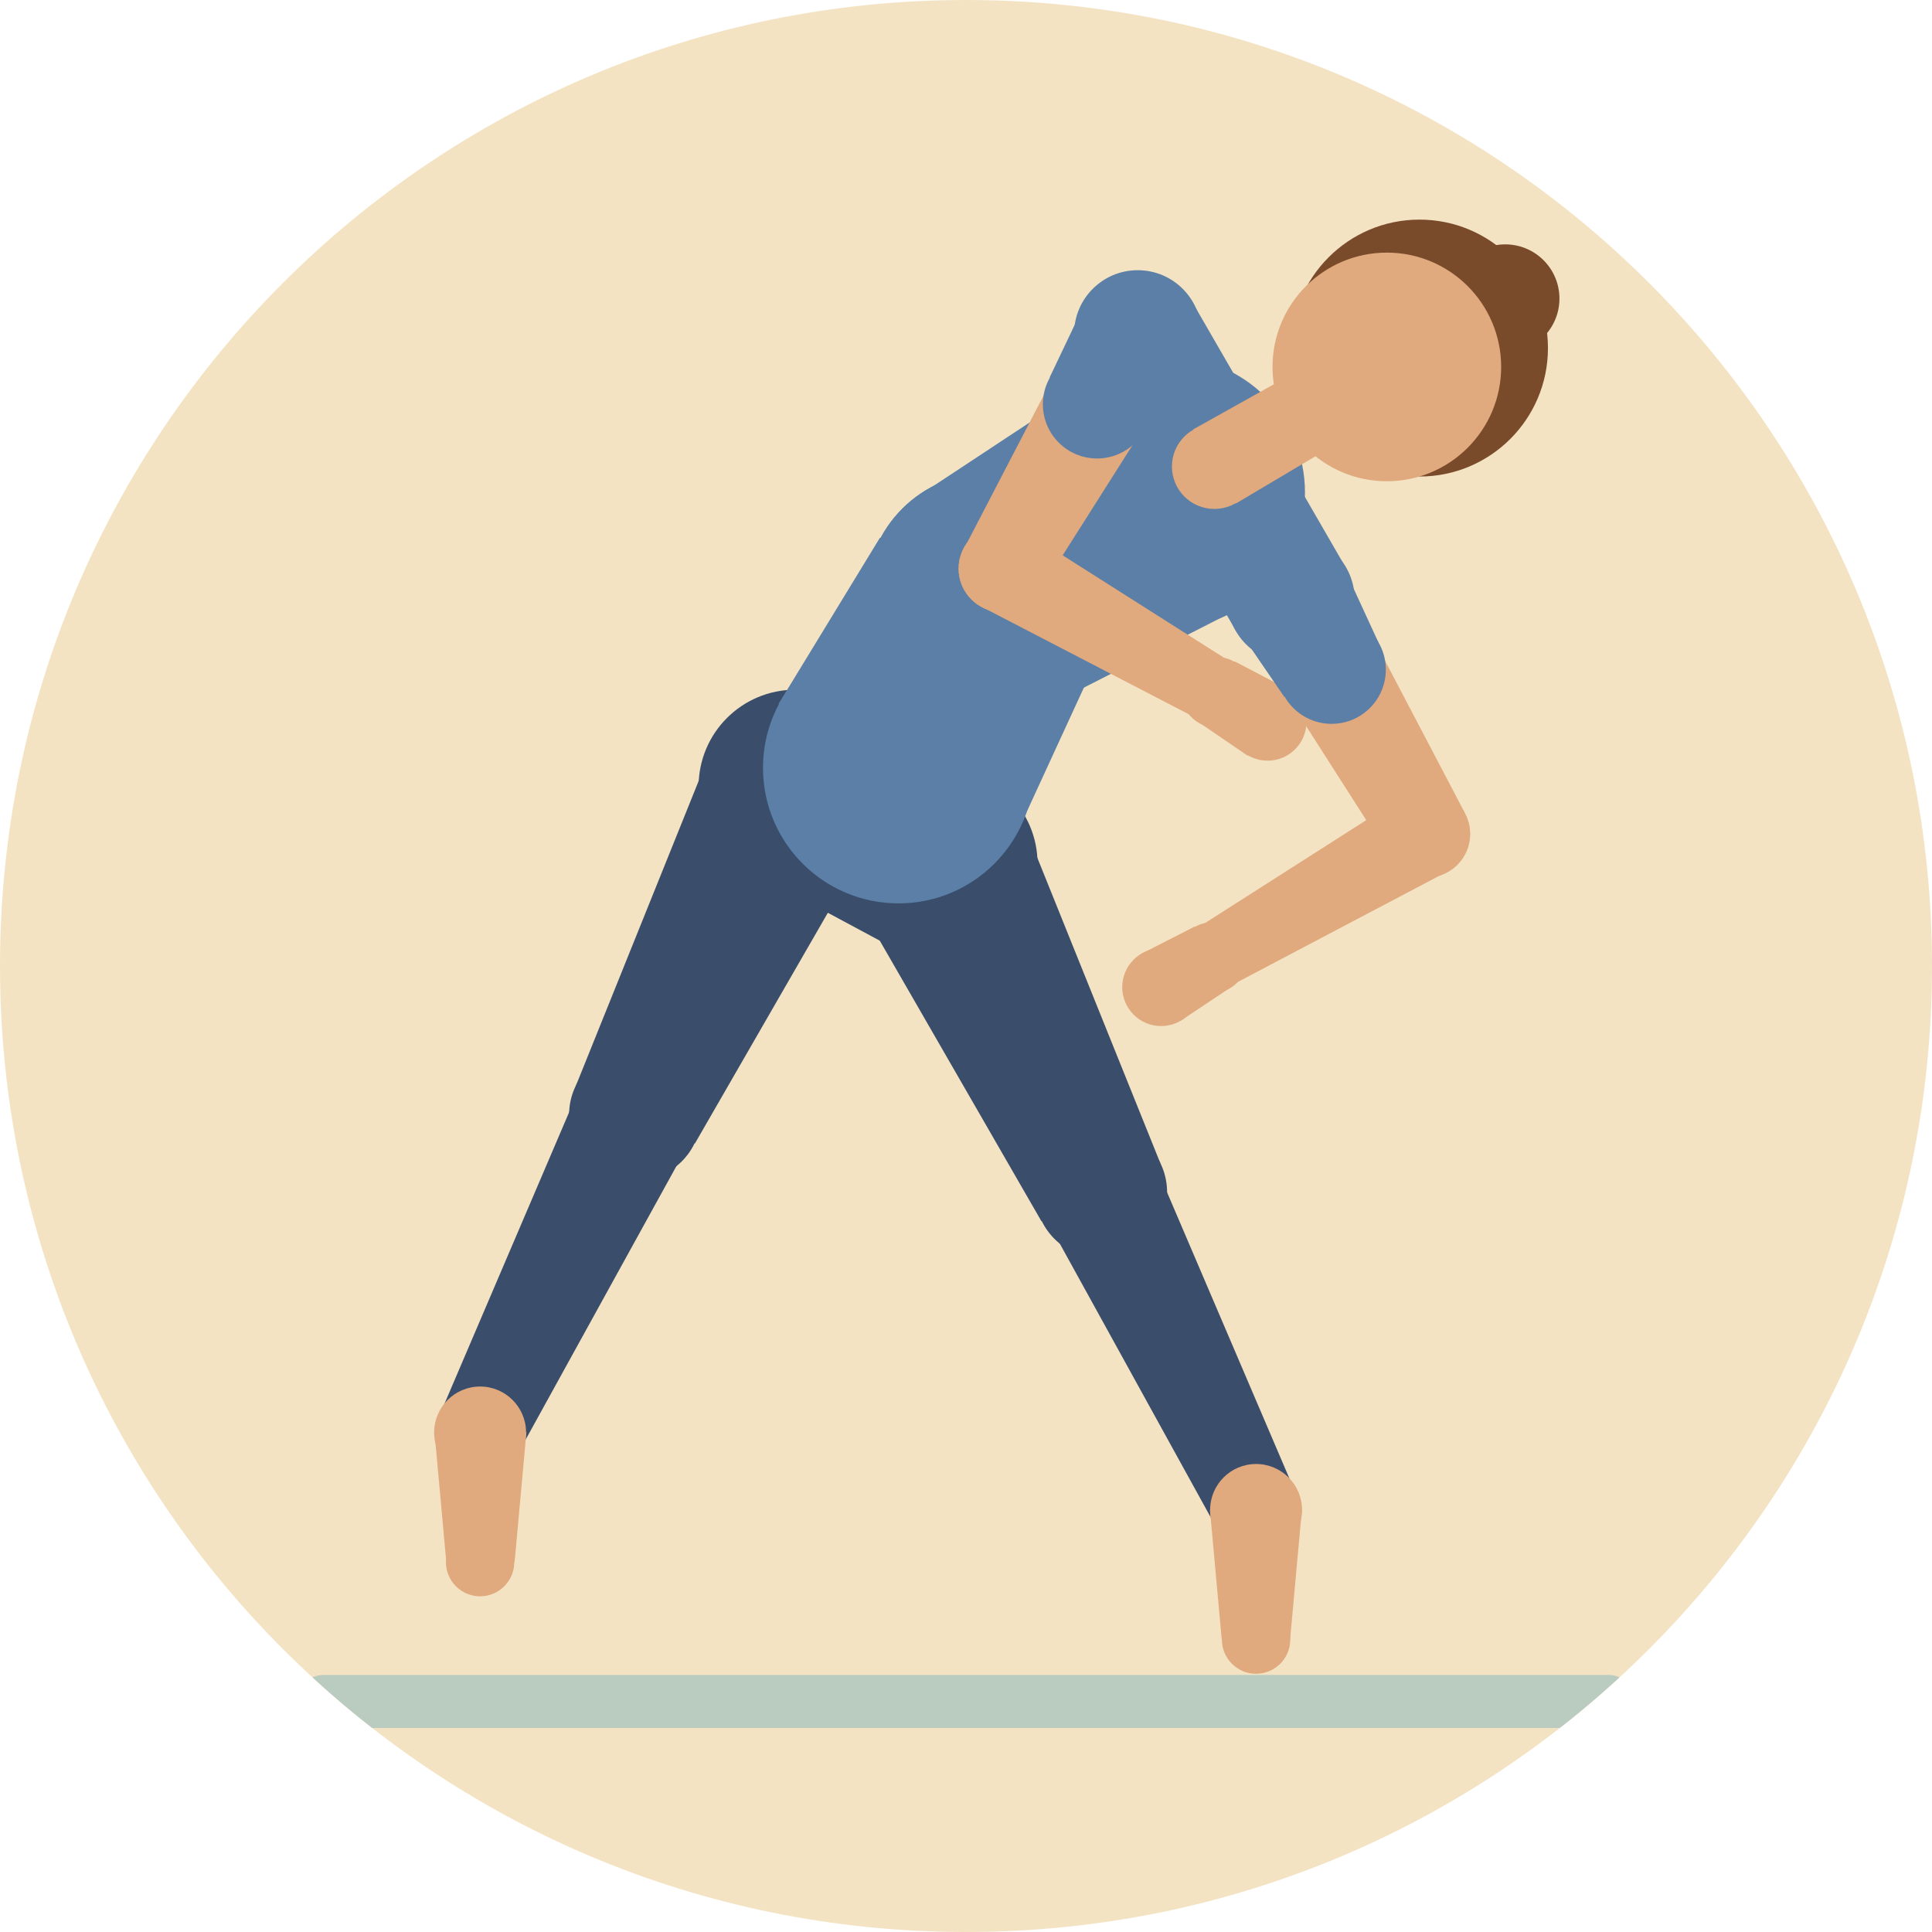
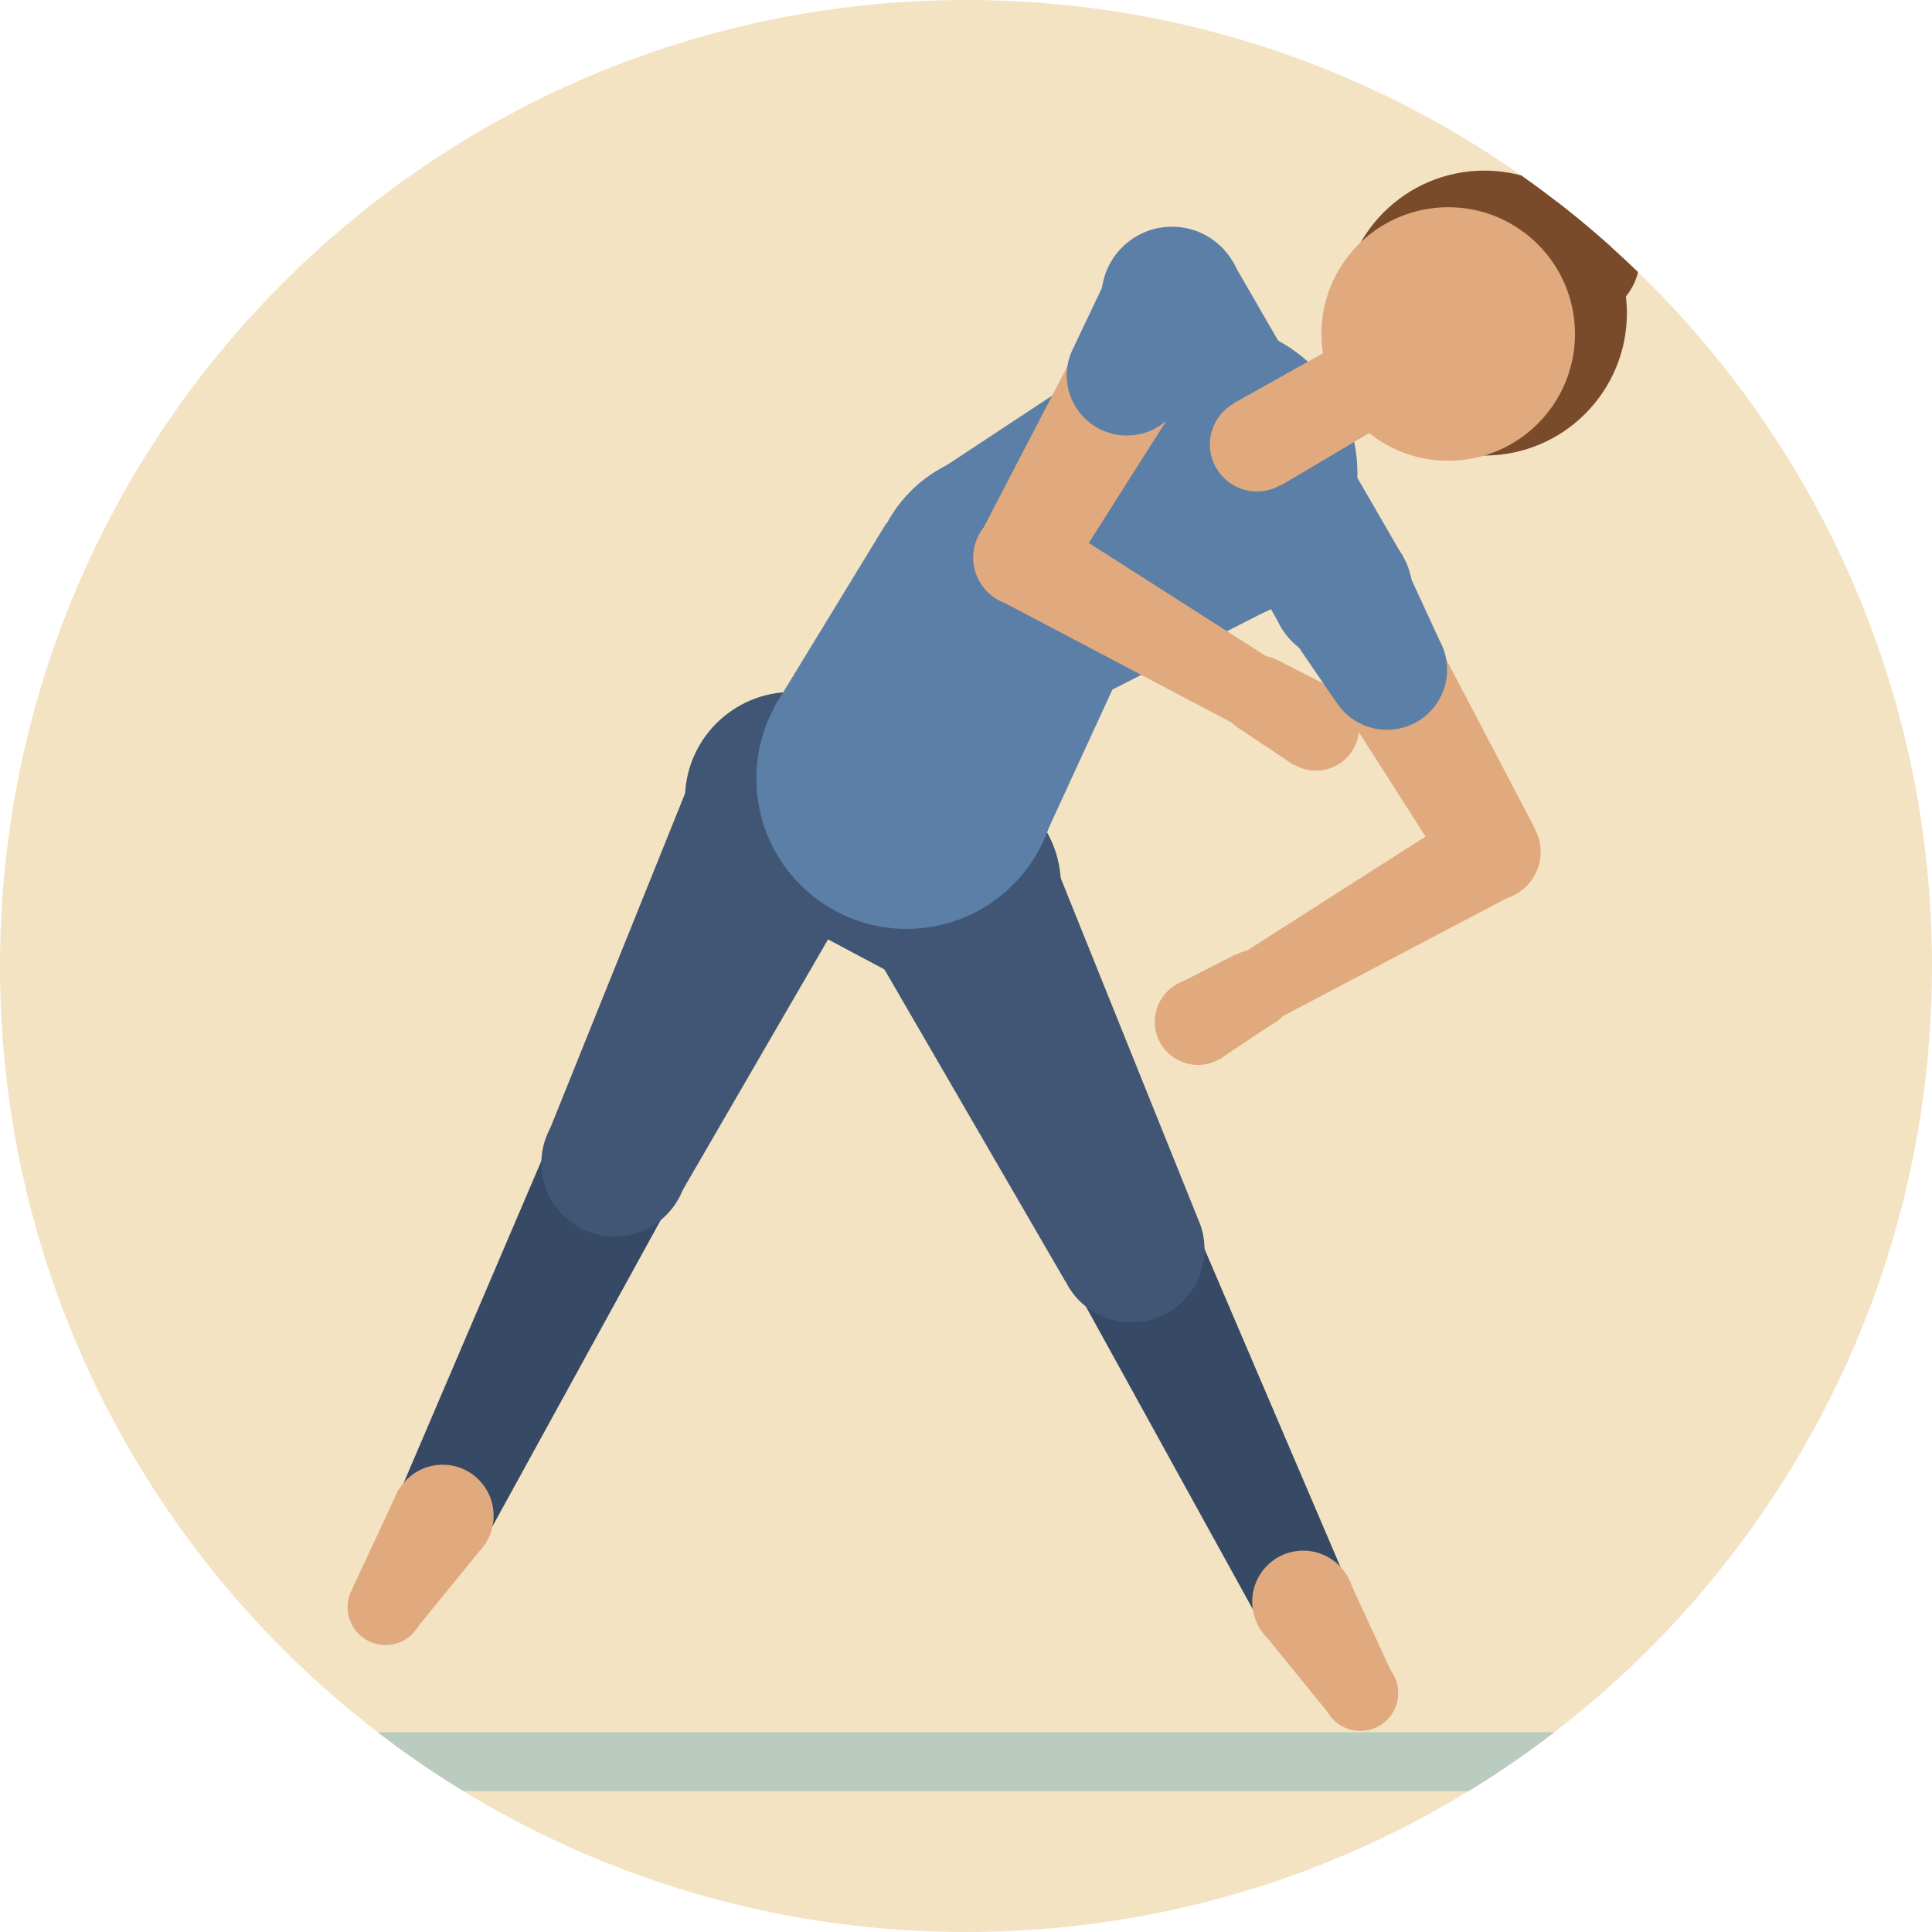
<svg xmlns="http://www.w3.org/2000/svg" viewBox="0 0 200 200" width="400" height="400" role="img" aria-label="Figure facing forward in a wide stance with hands on hips and the torso leaning over to one side.">
  <circle cx="100" cy="100" r="100" fill="#F3E3C3" />
  <clipPath id="czsphyd">
    <circle cx="100" cy="100" r="100" />
  </clipPath>
  <g clip-path="url(#czsphyd)">
-     <g transform="translate(100.0 174.0) scale(1.220)">
-       <rect x="-56.729" y="-0.5" width="113.458" height="4.5" rx="2.2" fill="#B9CCBF" />
+     <g transform="translate(100.0 180.0) scale(1.353)">
+       <rect x="-57.915" y="-0.5" width="115.829" height="4.5" rx="2.2" fill="#B9CCBF" />
      <g>
-         <g fill="#3A4E6B">
-           <path d="M-32.8 -50.3 L-44.6 -22.7 L-37.9 -19.5 L-23.4 -45.8Z" />
-           <circle cx="-28.078" cy="-48.036" r="5.2" />
-           <circle cx="-41.229" cy="-21.073" r="3.7" />
+         <g fill="#364A66">
+           <path d="M-31.6 -46.3 L-43.4 -18.7 L-36.7 -15.4 L-22.2 -41.8Z" />
+           <circle cx="-26.892" cy="-44.033" r="5.2" />
+           <circle cx="-40.043" cy="-17.069" r="3.7" />
        </g>
-         <g fill="#3A4E6B">
-           <path d="M-21.5 -79.3 L-33.1 -50.5 L-23.0 -45.6 L-7.5 -72.5Z" />
-           <circle cx="-14.488" cy="-75.899" r="7.8" />
-           <circle cx="-28.078" cy="-48.036" r="5.6" />
+         <g fill="#405674">
+           <path d="M-20.3 -75.3 L-31.9 -46.5 L-21.9 -41.6 L-6.3 -68.5Z" />
+           <circle cx="-13.302" cy="-71.895" r="7.8" />
+           <circle cx="-26.892" cy="-44.033" r="5.6" />
        </g>
        <g fill="#E0A97E">
-           <path d="M-45.1 -21.1 L-44.1 -10.1 L-38.3 -10.1 L-37.3 -21.1Z" />
-           <circle cx="-41.229" cy="-21.073" r="3.9" />
-           <circle cx="-41.229" cy="-10.073" r="2.9" />
+           <path d="M-43.4 -19.1 L-46.9 -11.6 L-42.0 -8.5 L-36.7 -15.0Z" />
+           <circle cx="-40.043" cy="-17.069" r="3.9" />
+           <circle cx="-44.415" cy="-10.073" r="2.9" />
        </g>
      </g>
      <g>
-         <g fill="#3A4E6B">
-           <path d="M6.8 -39.2 L21.3 -12.9 L27.9 -16.1 L16.1 -43.7Z" />
-           <circle cx="11.463" cy="-41.464" r="5.2" />
-           <circle cx="24.614" cy="-14.5" r="3.7" />
+         <g fill="#364A66">
+           <path d="M8.0 -35.2 L22.5 -8.9 L29.1 -12.1 L17.3 -39.7Z" />
+           <circle cx="12.649" cy="-37.46" r="5.2" />
+           <circle cx="25.8" cy="-10.496" r="3.7" />
        </g>
-         <g fill="#3A4E6B">
-           <path d="M-9.1 -65.9 L6.4 -39.0 L16.5 -43.9 L4.9 -72.7Z" />
-           <circle cx="-2.127" cy="-69.326" r="7.8" />
-           <circle cx="11.463" cy="-41.464" r="5.6" />
+         <g fill="#405674">
+           <path d="M-8.0 -61.9 L7.6 -35.0 L17.7 -39.9 L6.1 -68.7Z" />
+           <circle cx="-0.941" cy="-65.323" r="7.8" />
+           <circle cx="12.649" cy="-37.46" r="5.6" />
        </g>
        <g fill="#E0A97E">
-           <path d="M20.7 -14.5 L21.7 -3.5 L27.5 -3.5 L28.5 -14.5Z" />
-           <circle cx="24.614" cy="-14.5" r="3.9" />
-           <circle cx="24.614" cy="-3.5" r="2.9" />
+           <path d="M22.5 -8.4 L27.7 -2.0 L32.6 -5.0 L29.1 -12.6Z" />
+           <circle cx="25.8" cy="-10.496" r="3.9" />
+           <circle cx="30.171" cy="-3.5" r="2.9" />
        </g>
      </g>
      <g>
-         <g fill="#3A4E6B">
-           <path d="M-18.3 -68.7 L-6.0 -62.1 L1.7 -76.6 L-10.6 -83.1Z" />
-           <circle cx="-14.488" cy="-75.899" r="8.2" />
-           <circle cx="-2.127" cy="-69.326" r="8.2" />
+         <g fill="#405674">
+           <path d="M-17.2 -64.7 L-4.8 -58.1 L2.9 -72.6 L-9.5 -79.1Z" />
+           <circle cx="-13.302" cy="-71.895" r="8.2" />
+           <circle cx="-0.941" cy="-65.323" r="8.2" />
        </g>
        <g fill="#5B7FA6">
-           <path d="M4.4 -72.1 L11.3 -87.1 L-7.3 -97.0 L-15.9 -82.9Z" />
-           <circle cx="-5.725" cy="-77.469" r="11.5" />
-           <circle cx="2.021" cy="-92.038" r="10.5" />
+           <path d="M5.6 -68.1 L12.5 -83.1 L-6.1 -93.0 L-14.7 -78.9Z" />
+           <circle cx="-4.54" cy="-73.465" r="11.5" />
+           <circle cx="3.207" cy="-88.034" r="10.5" />
        </g>
        <g fill="#5B7FA6">
-           <path d="M7.3 -82.9 L23.0 -90.9 L11.5 -110.8 L-3.2 -101.1Z" />
-           <circle cx="2.021" cy="-92.038" r="10.5" />
-           <circle cx="17.263" cy="-100.838" r="11.5" />
+           <path d="M8.5 -78.9 L24.2 -86.9 L12.7 -106.8 L-2.0 -97.1Z" />
+           <circle cx="3.207" cy="-88.034" r="10.5" />
+           <circle cx="18.449" cy="-96.834" r="11.5" />
        </g>
        <g fill="#5B7FA6">
-           <path d="M9.9 -111.6 L22.9 -89.1 L32.2 -94.5 L19.2 -117.0Z" />
-           <circle cx="14.573" cy="-114.296" r="5.4" />
-           <circle cx="27.573" cy="-91.779" r="5.4" />
+           <path d="M11.1 -107.6 L24.1 -85.1 L33.4 -90.5 L20.4 -113.0Z" />
+           <circle cx="15.759" cy="-110.292" r="5.4" />
+           <circle cx="28.759" cy="-87.776" r="5.4" />
        </g>
      </g>
      <g>
        <g fill="#E0A97E">
-           <path d="M10.5 -116.6 L-0.1 -96.2 L6.3 -92.5 L18.6 -111.9Z" />
-           <circle cx="14.573" cy="-114.296" r="4.7" />
-           <circle cx="3.073" cy="-94.377" r="3.7" />
+           <path d="M11.7 -112.6 L1.1 -92.2 L7.5 -88.5 L19.8 -107.9Z" />
+           <circle cx="15.759" cy="-110.292" r="4.7" />
+           <circle cx="4.259" cy="-90.374" r="3.7" />
        </g>
        <g fill="#5B7FA6">
-           <path d="M10.1 -116.9 L7.1 -110.6 L15.1 -106.0 L19.1 -111.7Z" />
-           <circle cx="14.573" cy="-114.296" r="5.2" />
-           <circle cx="11.123" cy="-108.32" r="4.6" />
+           <path d="M11.3 -112.9 L8.3 -106.6 L16.3 -102.0 L20.3 -107.7Z" />
+           <circle cx="15.759" cy="-110.292" r="5.2" />
+           <circle cx="12.309" cy="-104.317" r="4.6" />
        </g>
        <g fill="#E0A97E">
-           <path d="M1.2 -91.2 L19.9 -81.5 L22.7 -86.3 L4.9 -97.6Z" />
-           <circle cx="3.073" cy="-94.377" r="3.7" />
-           <circle cx="21.26" cy="-83.877" r="2.8" />
+           <path d="M2.4 -87.2 L21.0 -77.4 L23.8 -82.3 L6.1 -93.6Z" />
+           <circle cx="4.259" cy="-90.374" r="3.7" />
+           <circle cx="22.446" cy="-79.874" r="2.8" />
        </g>
        <g fill="#E0A97E">
-           <path d="M19.8 -81.3 L23.9 -78.5 L27.2 -84.2 L22.8 -86.5Z" />
-           <circle cx="21.26" cy="-83.877" r="3" />
-           <circle cx="25.59" cy="-81.377" r="3.3" />
+           <path d="M20.9 -77.3 L25.1 -74.5 L28.4 -80.2 L23.9 -82.5Z" />
+           <circle cx="22.446" cy="-79.874" r="3" />
+           <circle cx="26.776" cy="-77.374" r="3.3" />
        </g>
      </g>
      <g>
        <g fill="#E0A97E">
-           <path d="M23.5 -89.4 L35.9 -70.0 L42.3 -73.7 L31.6 -94.1Z" />
-           <circle cx="27.573" cy="-91.779" r="4.7" />
-           <circle cx="39.073" cy="-71.861" r="3.7" />
+           <path d="M24.7 -85.4 L37.1 -66.0 L43.5 -69.7 L32.8 -90.1Z" />
+           <circle cx="28.759" cy="-87.776" r="4.7" />
+           <circle cx="40.259" cy="-67.857" r="3.7" />
        </g>
        <g fill="#5B7FA6">
-           <path d="M23.1 -89.2 L27.0 -83.5 L35.0 -88.1 L32.1 -94.4Z" />
-           <circle cx="27.573" cy="-91.779" r="5.2" />
-           <circle cx="31.023" cy="-85.804" r="4.6" />
+           <path d="M24.3 -85.2 L28.2 -79.5 L36.2 -84.1 L33.3 -90.4Z" />
+           <circle cx="28.759" cy="-87.776" r="5.2" />
+           <circle cx="32.209" cy="-81.8" r="4.6" />
        </g>
        <g fill="#E0A97E">
-           <path d="M37.2 -75.1 L19.5 -63.8 L22.3 -58.9 L40.9 -68.7Z" />
-           <circle cx="39.073" cy="-71.861" r="3.7" />
-           <circle cx="20.887" cy="-61.361" r="2.8" />
+           <path d="M38.4 -71.1 L20.7 -59.8 L23.5 -54.9 L42.1 -64.7Z" />
+           <circle cx="40.259" cy="-67.857" r="3.7" />
+           <circle cx="22.073" cy="-57.357" r="2.8" />
        </g>
        <g fill="#E0A97E">
-           <path d="M19.4 -64.0 L14.9 -61.7 L18.2 -56.0 L22.4 -58.8Z" />
-           <circle cx="20.887" cy="-61.361" r="3" />
-           <circle cx="16.557" cy="-58.861" r="3.3" />
+           <path d="M20.6 -60.0 L16.1 -57.7 L19.4 -52.0 L23.6 -54.8Z" />
+           <circle cx="22.073" cy="-57.357" r="3" />
+           <circle cx="17.743" cy="-54.857" r="3.3" />
        </g>
      </g>
      <g>
        <g fill="#E0A97E">
-           <path d="M22.9 -99.9 L37.9 -108.8 L34.5 -114.7 L19.3 -106.2Z" />
-           <circle cx="21.073" cy="-103.038" r="3.6" />
-           <circle cx="36.229" cy="-111.788" r="3.4" />
+           <path d="M24.1 -95.9 L39.1 -104.8 L35.7 -110.7 L20.5 -102.2Z" />
+           <circle cx="22.259" cy="-99.034" r="3.6" />
+           <circle cx="37.415" cy="-107.784" r="3.4" />
        </g>
-         <circle cx="45.755" cy="-117.288" r="4.6" fill="#7A4B2A" />
-         <circle cx="38.48" cy="-113.088" r="10.9" fill="#7A4B2A" />
-         <circle cx="35.709" cy="-111.488" r="9.7" fill="#E0A97E" />
+         <circle cx="46.941" cy="-113.284" r="4.6" fill="#7A4B2A" />
+         <circle cx="39.666" cy="-109.084" r="10.9" fill="#7A4B2A" />
+         <circle cx="36.895" cy="-107.484" r="9.7" fill="#E0A97E" />
      </g>
    </g>
  </g>
</svg>
